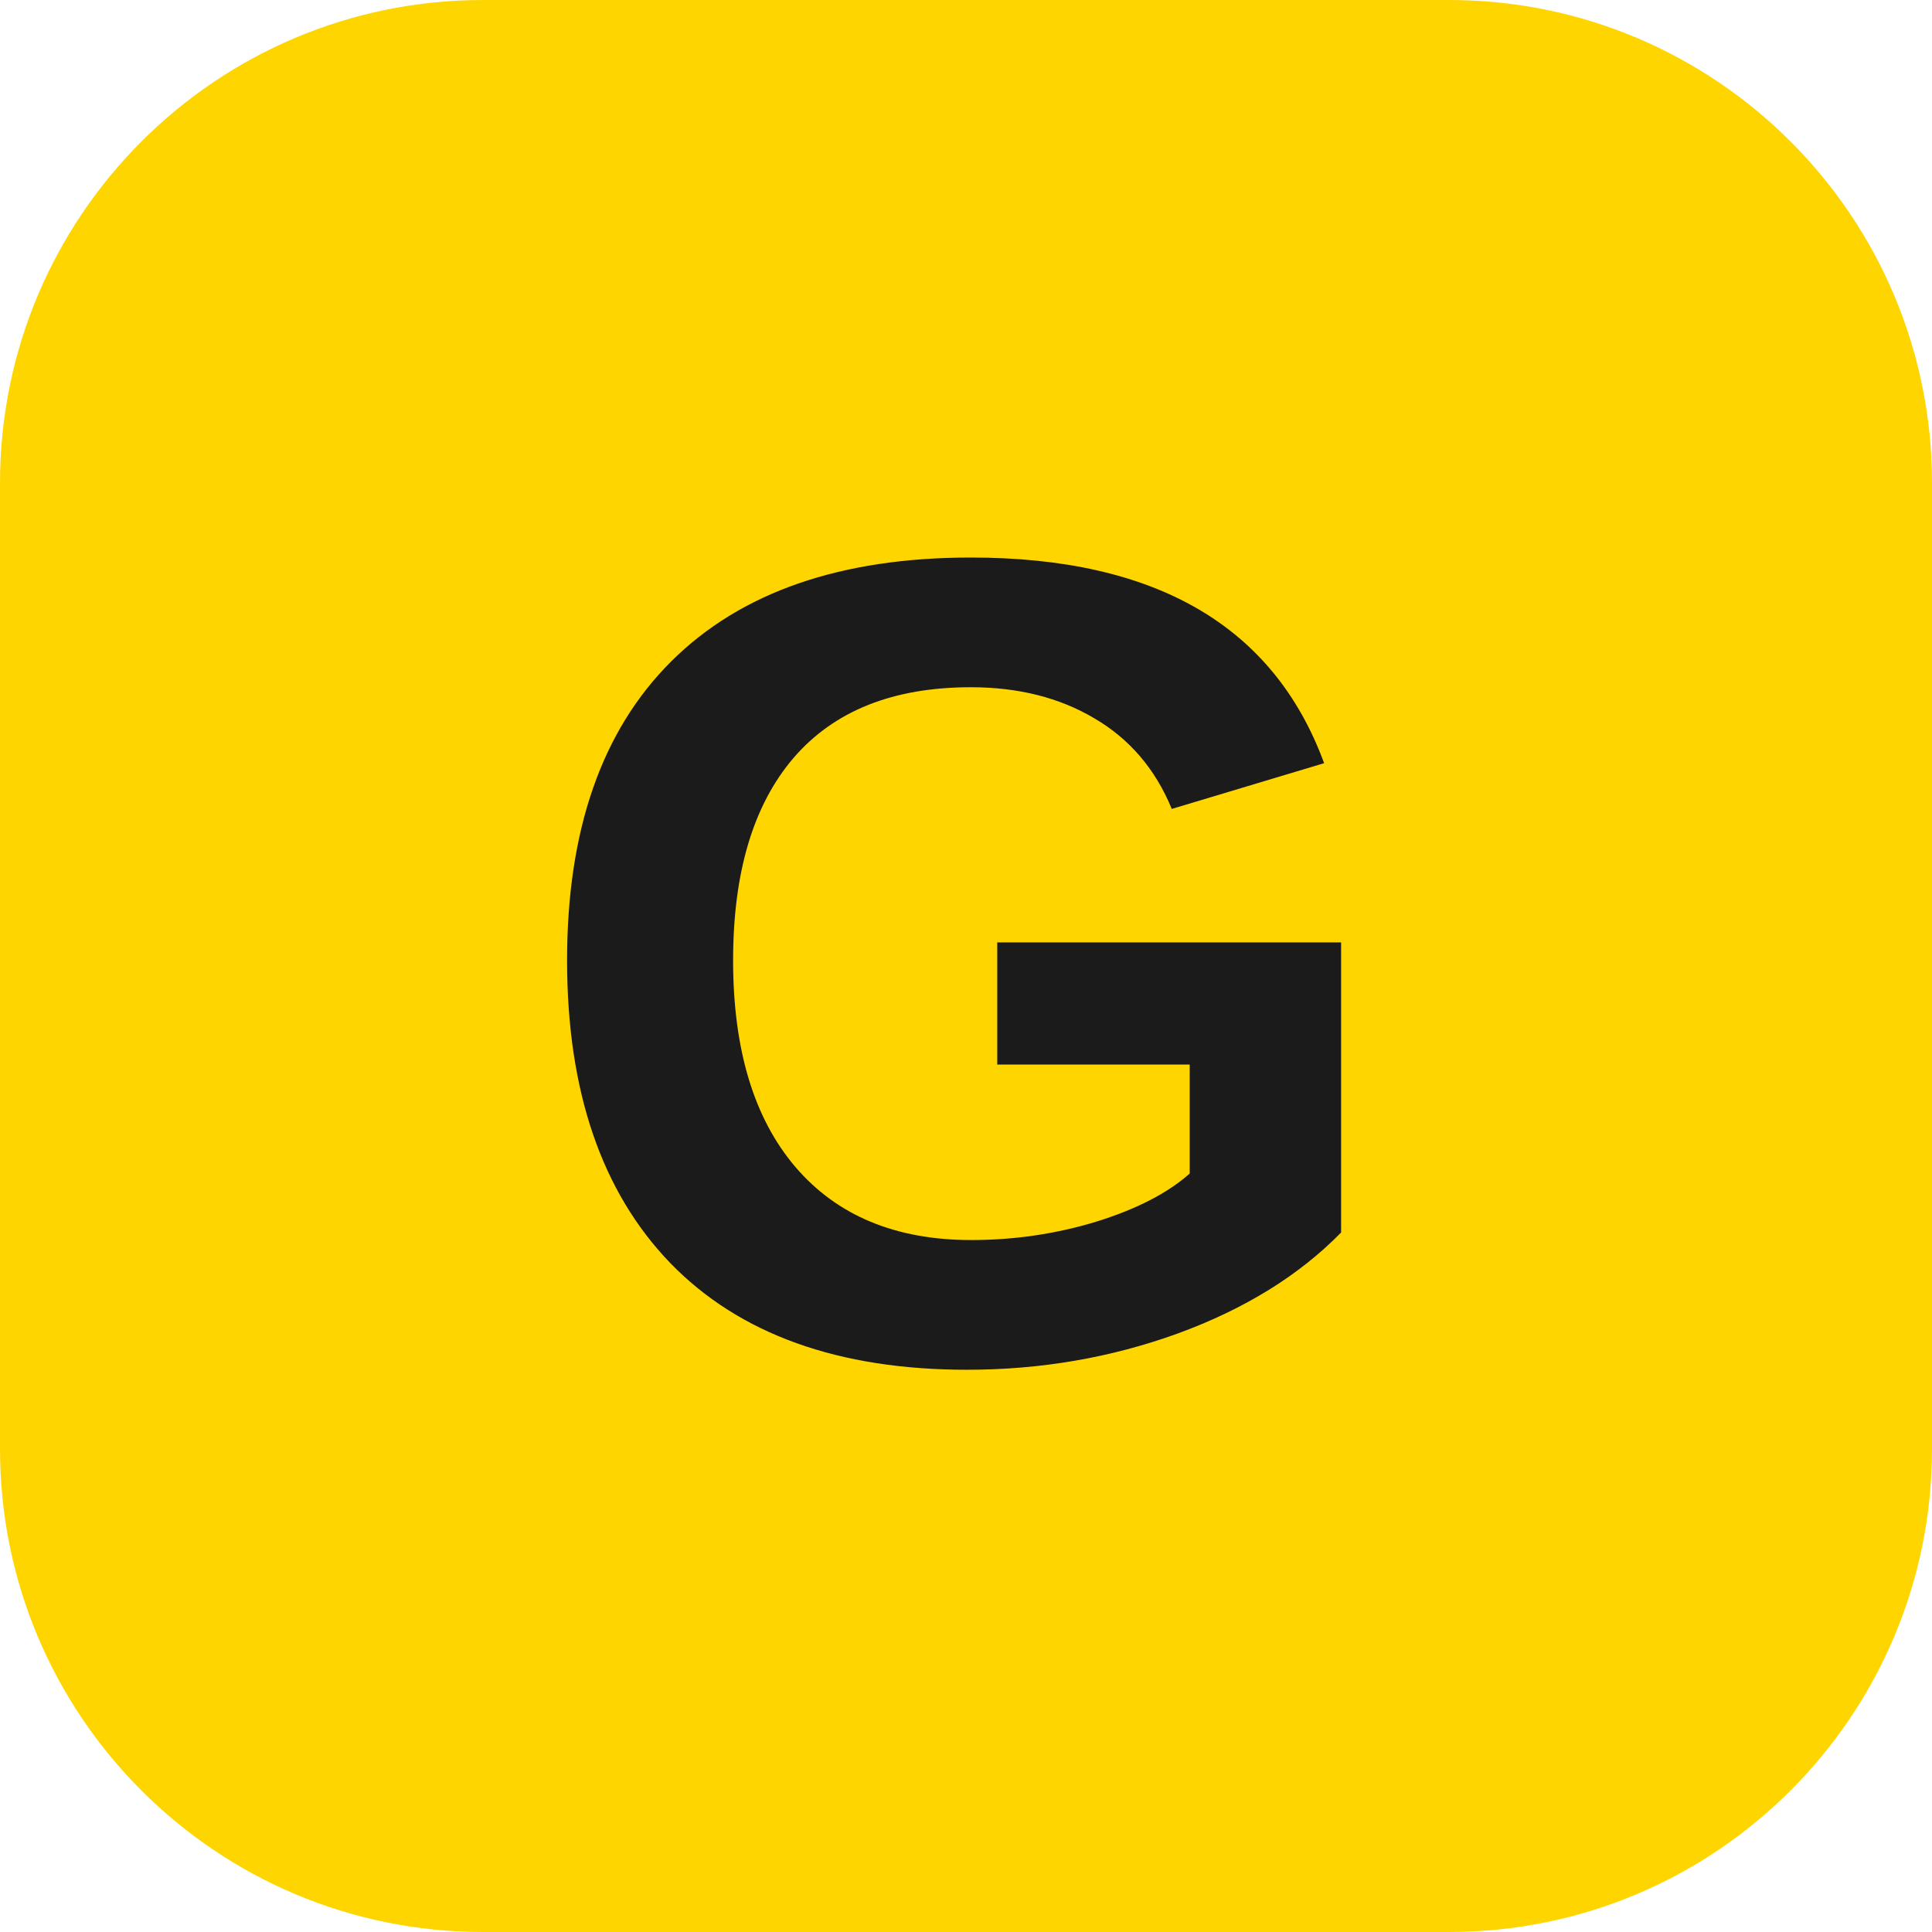
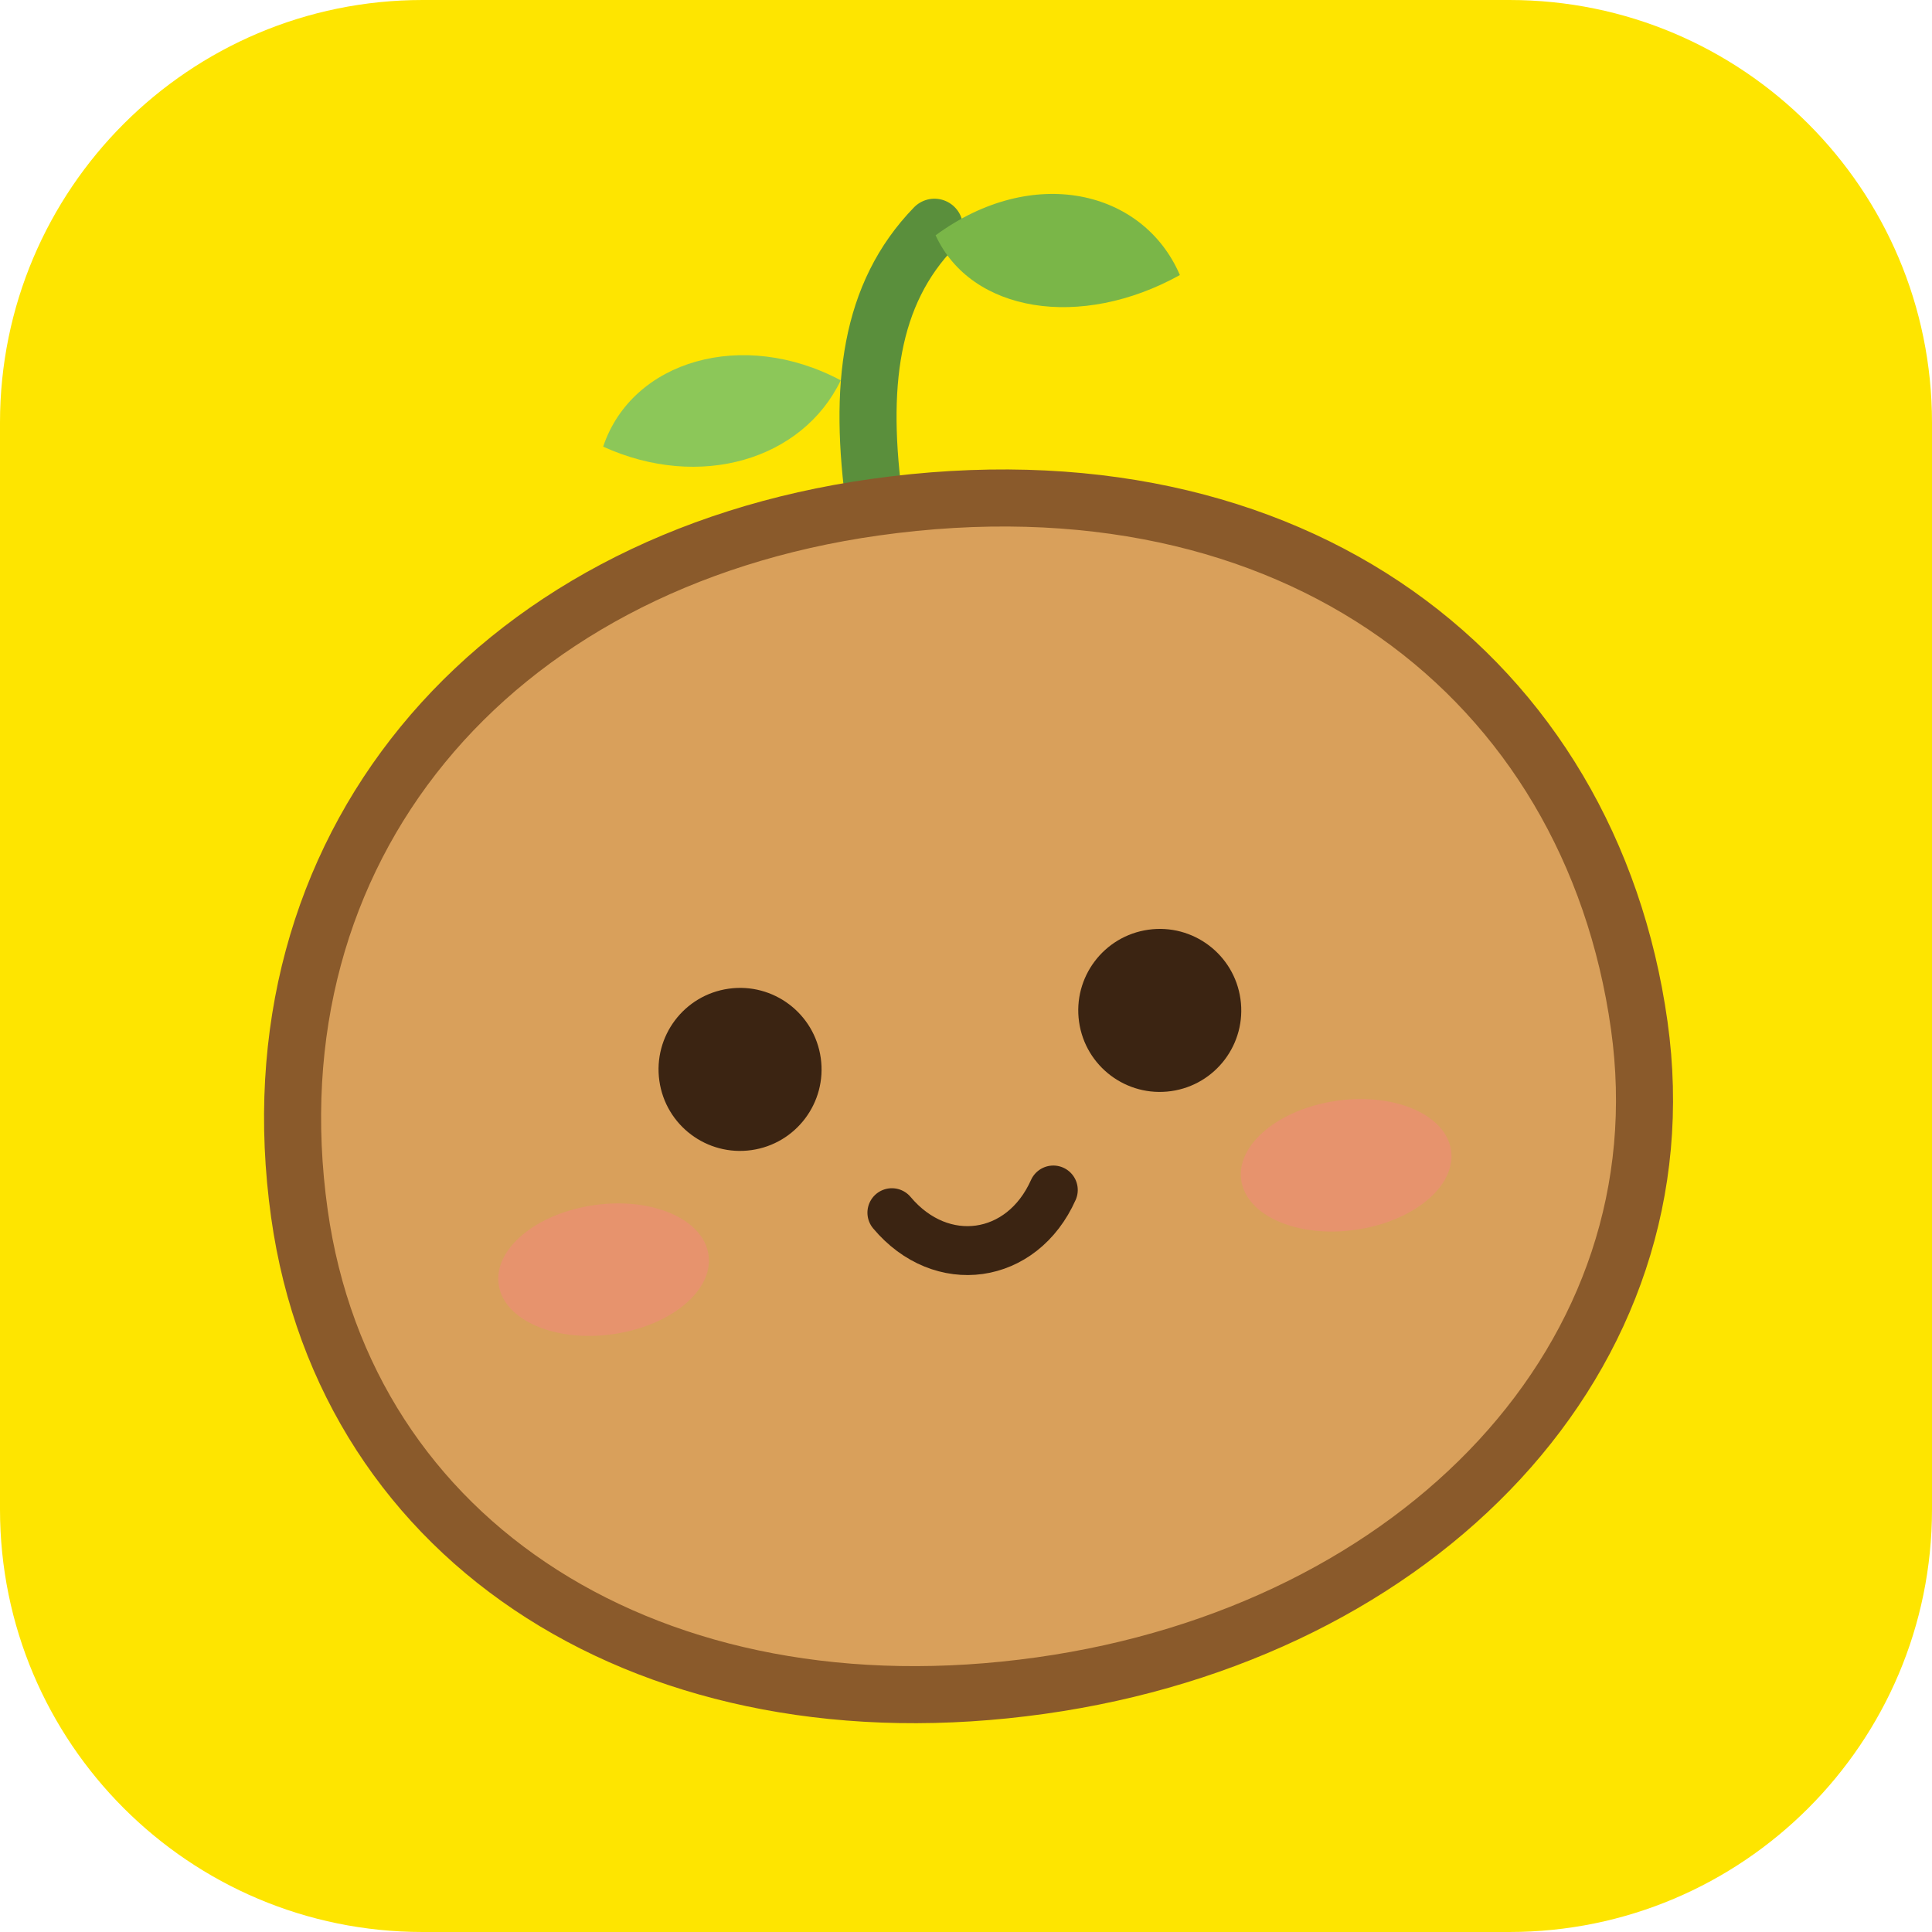
- <svg xmlns="http://www.w3.org/2000/svg" viewBox="0 0 64 64">
-   <rect width="64" height="64" rx="16" fill="#ffd500" />
-   <text x="32" y="45" text-anchor="middle" font-family="Arial,Helvetica,sans-serif" font-size="38" font-weight="900" fill="#1b1b1b">G</text>
+ <svg xmlns="http://www.w3.org/2000/svg" viewBox="0 0 512 512">
+   <rect width="512" height="512" rx="112" fill="#FEE500" />
+   <g transform="translate(256 256) scale(1.08) translate(-258 -254)">
+     <g transform="rotate(-8 256 286)">
+       <g transform="translate(0 12)">
+         <path d="M256 128c0-30 6-52 24-66" fill="none" stroke="#5a8f3c" stroke-width="14" stroke-linecap="round" />
+         <path d="M280 64c26-14 52-4 58 18-26 10-52 2-58-18z" fill="#7ab648" />
+         <path d="M252 96c-22-16-50-12-60 8 22 14 48 10 60-8z" fill="#8cc759" />
+       </g>
+       <path d="M92 292C92 202 160 140 256 140C360 140 424 206 424 292C424 374 350 432 256 432C160 432 92 374 92 292Z" fill="#d9a05b" stroke="#8a5a2b" stroke-width="14" stroke-linejoin="round" />
+       <circle cx="204" cy="272" r="20" fill="#3b2412" />
+       <circle cx="308" cy="272" r="20" fill="#3b2412" />
+       <ellipse cx="164" cy="316" rx="26" ry="16" fill="#f08a7a" opacity=".6" />
+       <ellipse cx="348" cy="316" rx="26" ry="16" fill="#f08a7a" opacity=".6" />
+       <path d="M236 312c10 16 30 16 40 0" fill="none" stroke="#3b2412" stroke-width="12" stroke-linecap="round" />
+     </g>
+   </g>
</svg>
